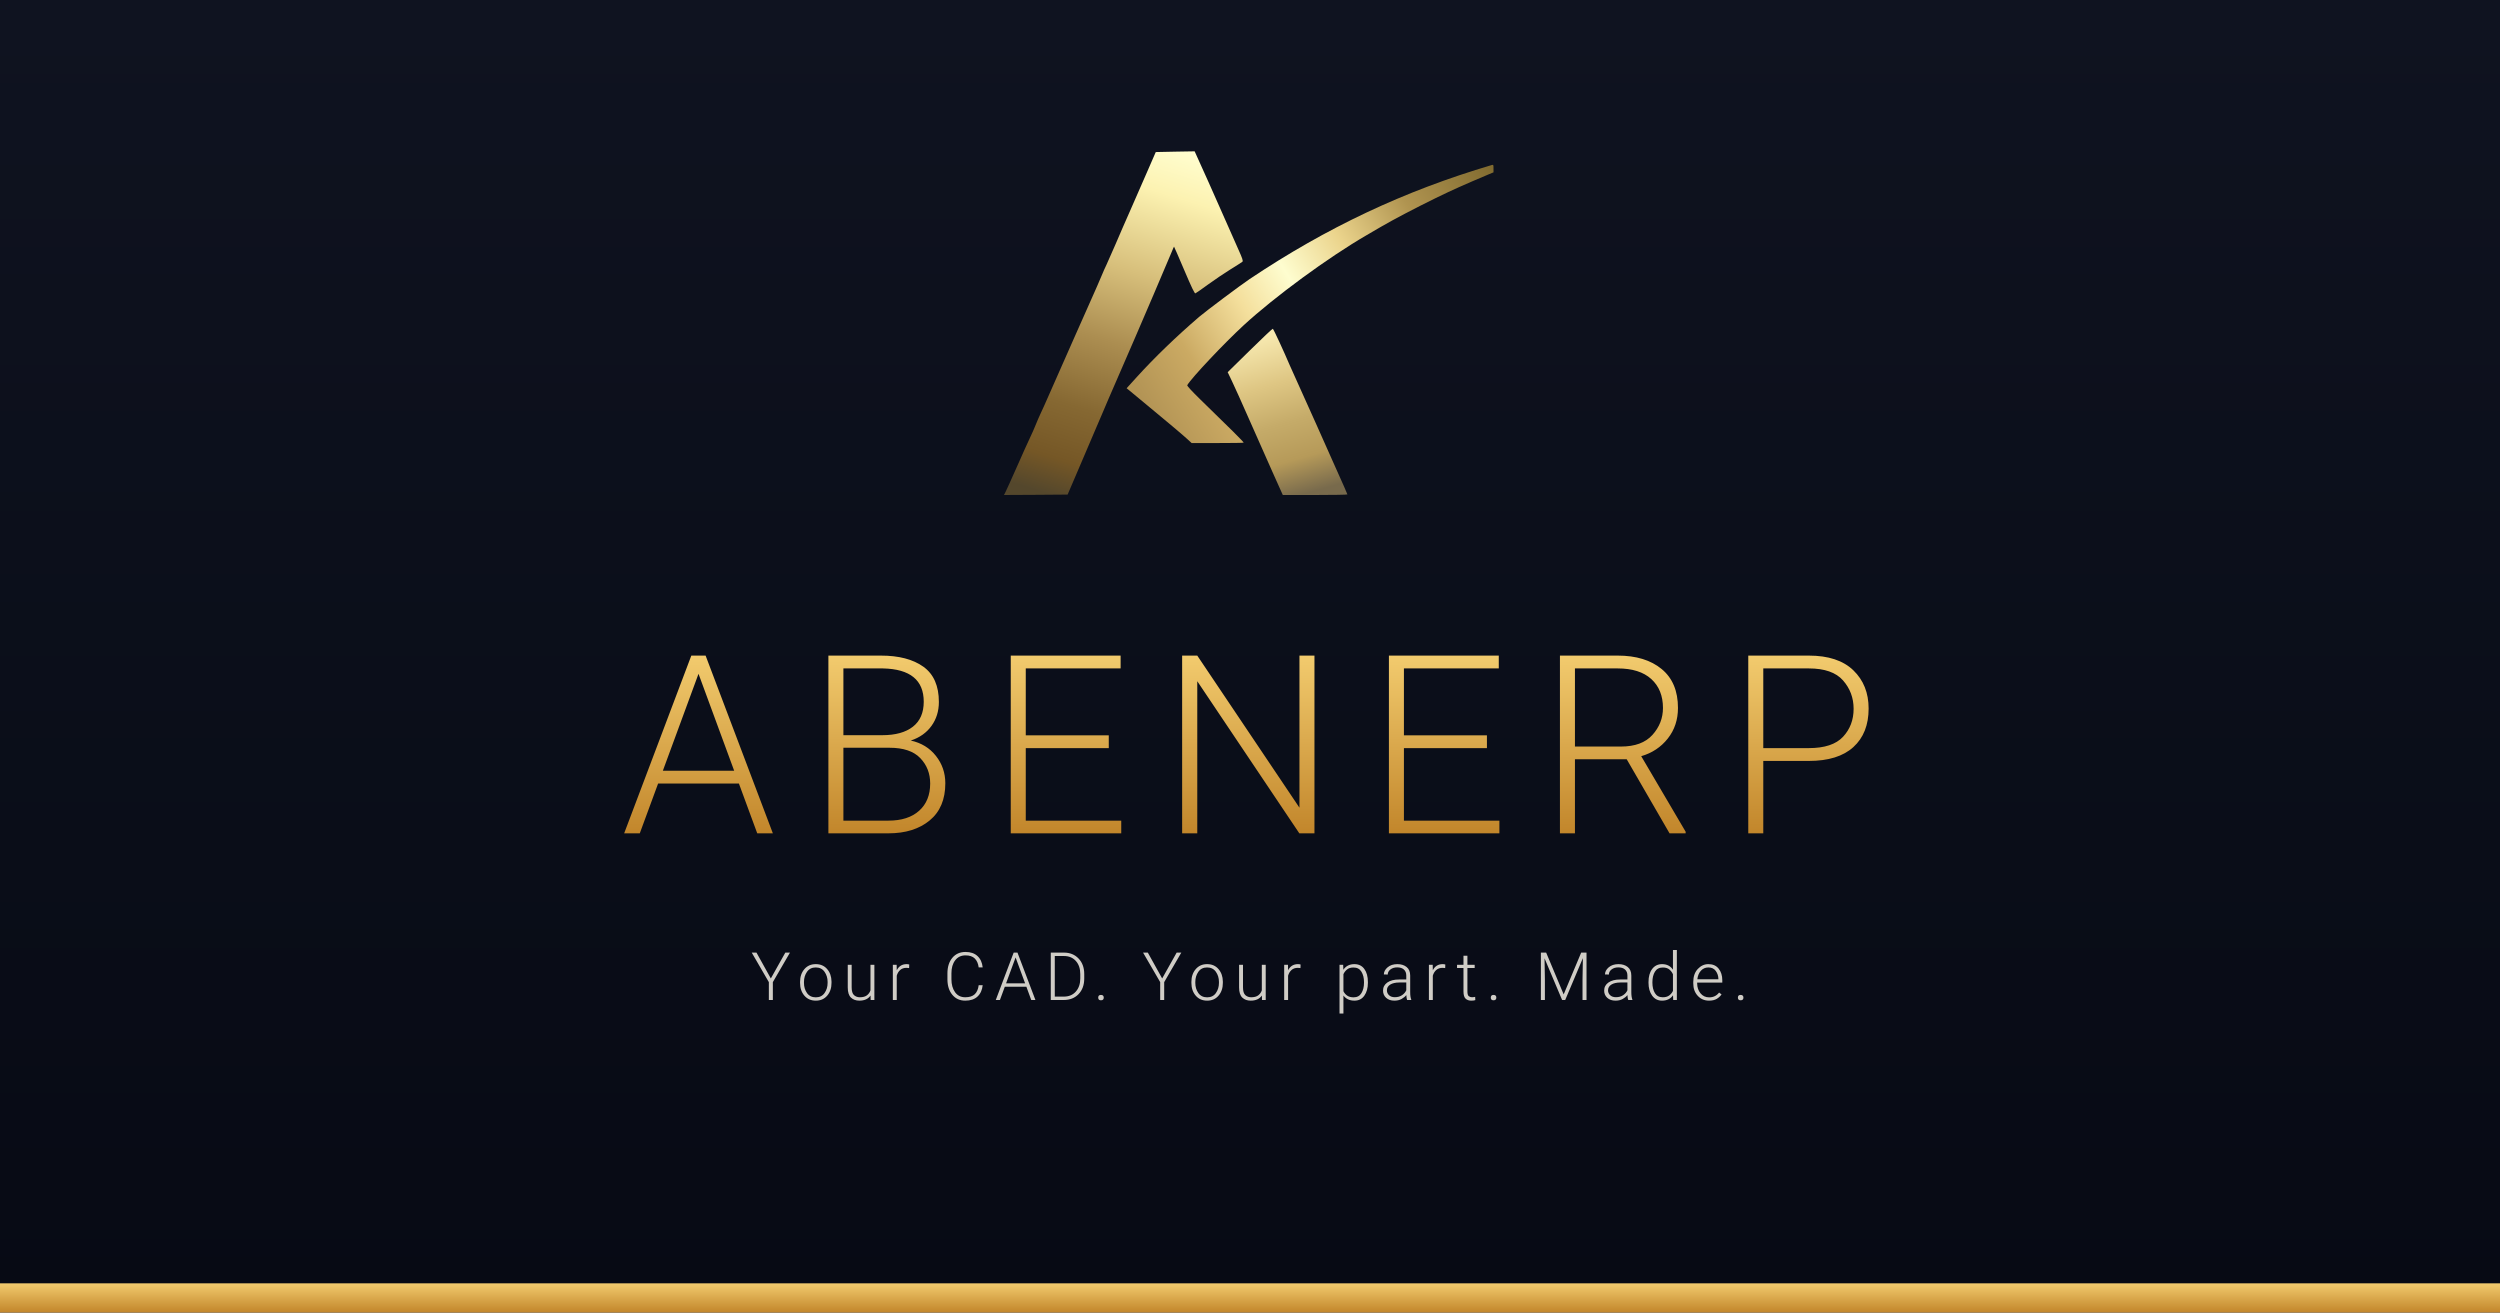
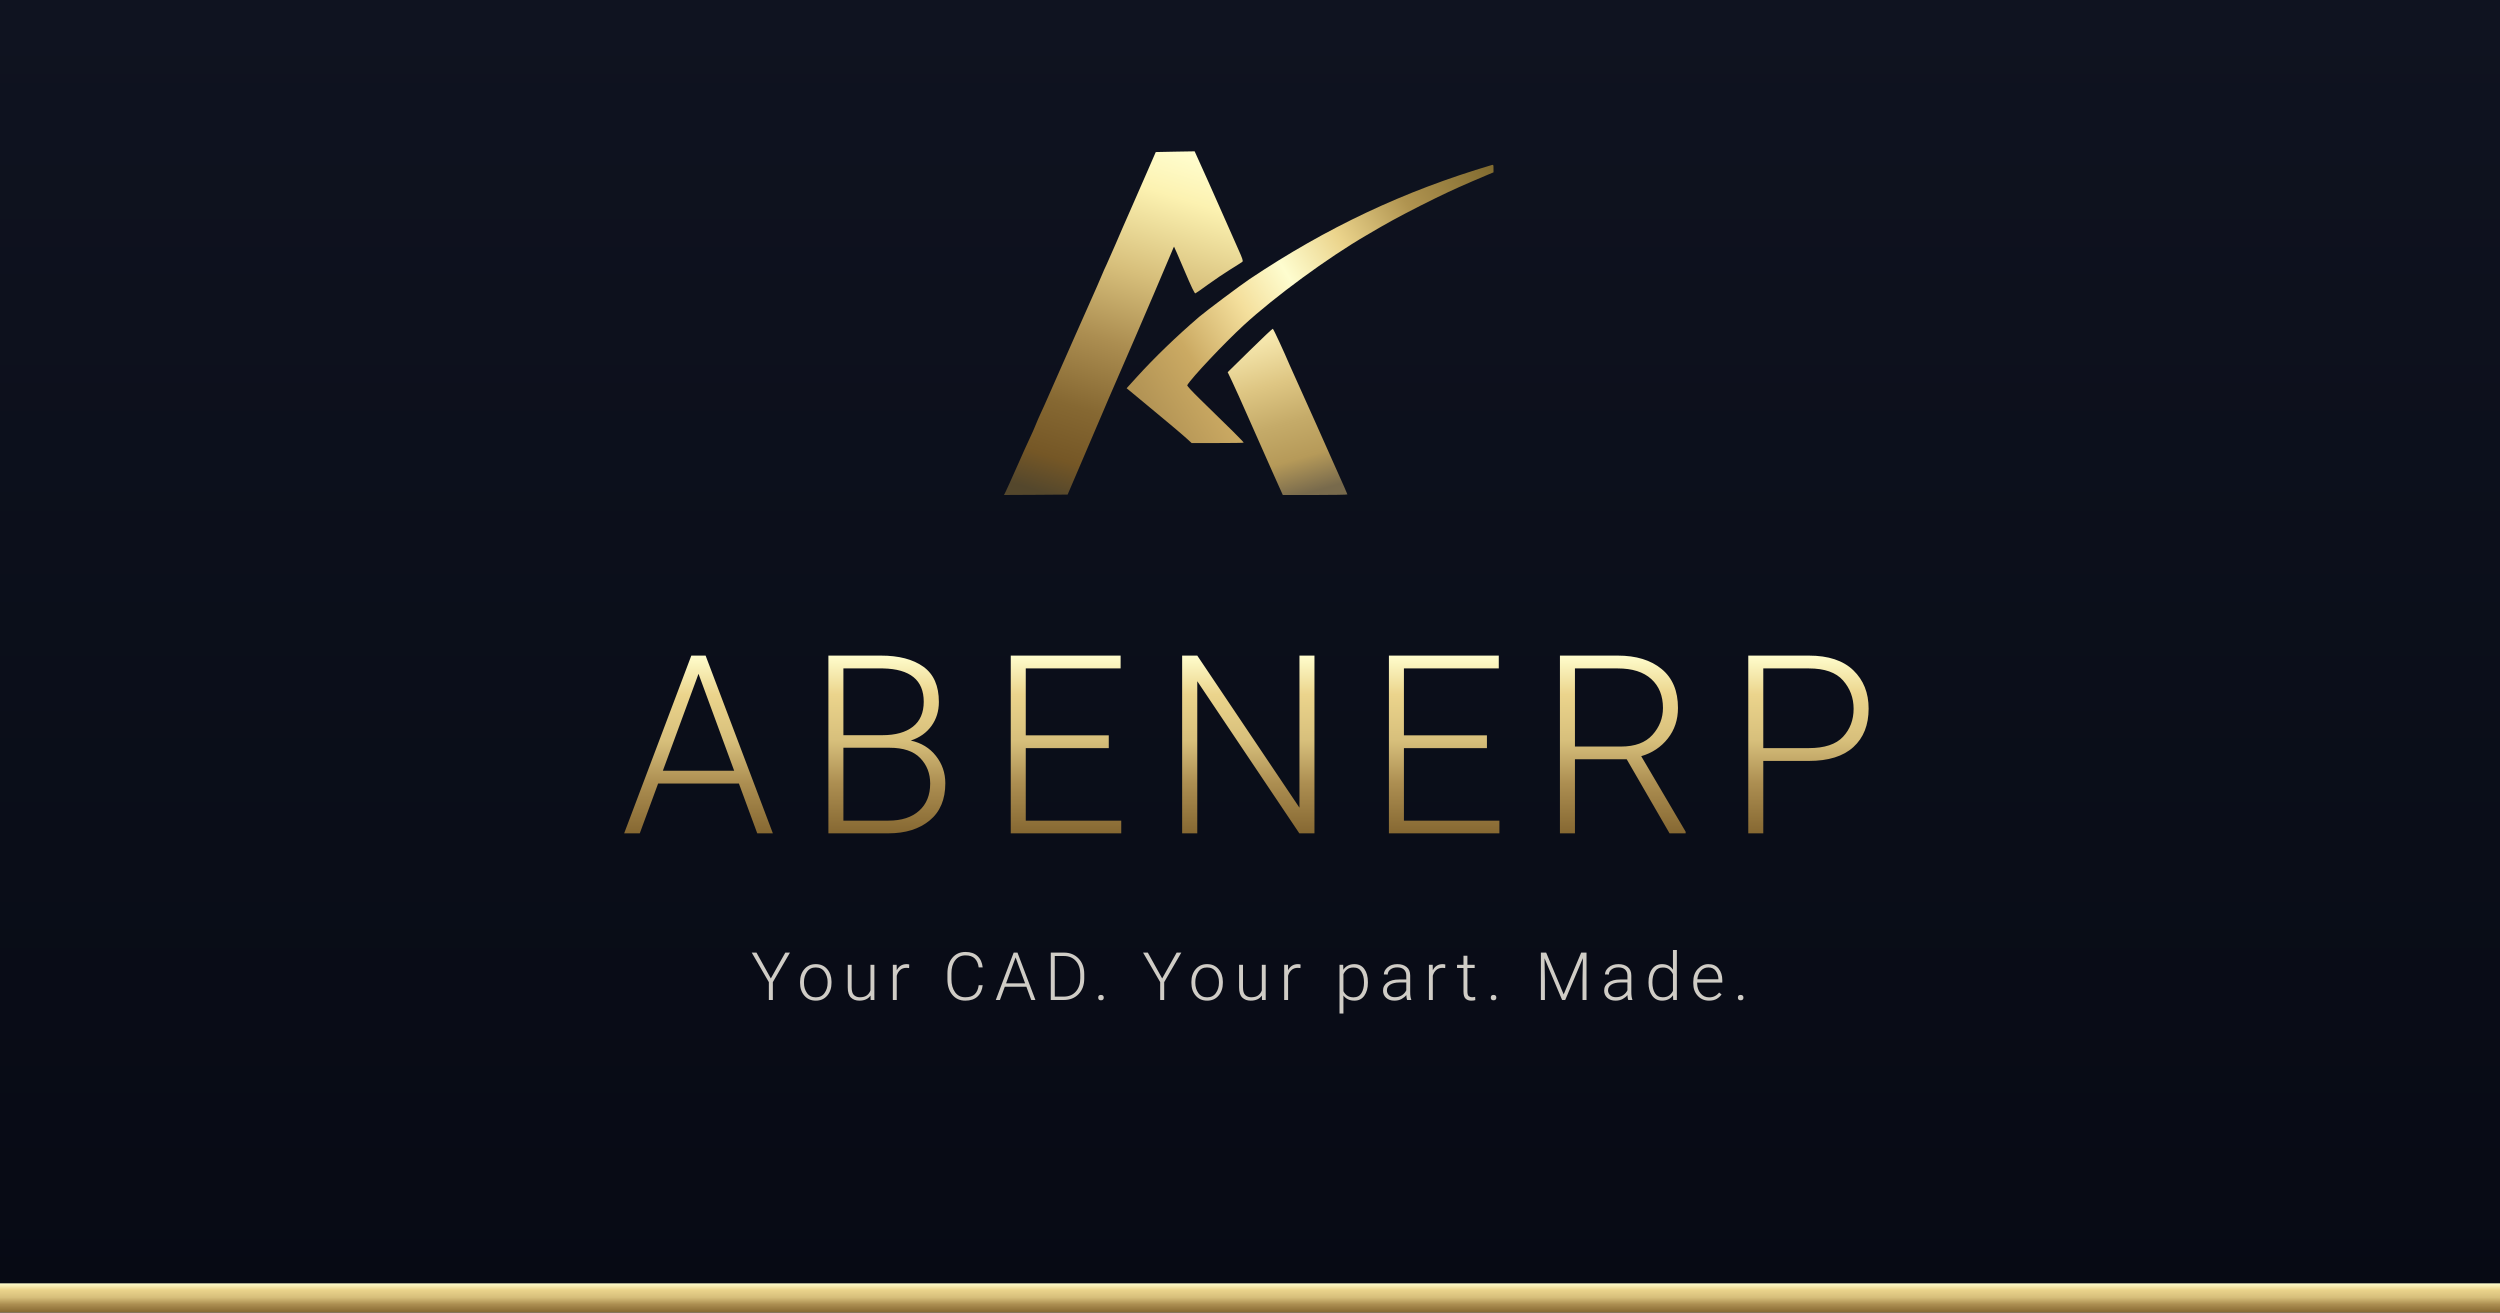
<svg xmlns="http://www.w3.org/2000/svg" viewBox="0 0 1200 630" width="1200" height="630">
  <defs>
    <linearGradient id="gold" x1="0%" y1="0%" x2="0%" y2="100%">
-       <stop offset="0%" stop-color="#f2cb6e" />
-       <stop offset="100%" stop-color="#c2862b" />
+       <stop offset="0%" stop-color="#fffdcd" />
+       <stop offset="22%" stop-color="#ebd48c" />
+       <stop offset="48%" stop-color="#d7bf7b" />
+       <stop offset="72%" stop-color="#ac8e51" />
+       <stop offset="100%" stop-color="#866832" />
    </linearGradient>
    <linearGradient id="bg" x1="0%" y1="0%" x2="0%" y2="100%">
      <stop offset="0%" stop-color="#0f1320" />
      <stop offset="100%" stop-color="#070a14" />
    </linearGradient>
  </defs>
  <rect width="1200" height="630" fill="url(#bg)" />
  <svg x="480" y="70" width="240" height="170" viewBox="160 352 616 436" role="img" aria-label="Áben mark">
    <defs>
      <linearGradient id="ogArmL" gradientUnits="userSpaceOnUse" x1="382" y1="360" x2="250" y2="790">
        <stop offset="0" stop-color="#fffdcd" />
        <stop offset="0.12" stop-color="#fcf2b1" />
        <stop offset="0.35" stop-color="#d7bf7b" />
        <stop offset="0.55" stop-color="#ac8e51" />
        <stop offset="0.75" stop-color="#866832" />
        <stop offset="0.9" stop-color="#755726" />
        <stop offset="1" stop-color="#54472c" />
      </linearGradient>
      <linearGradient id="ogAccent" gradientUnits="userSpaceOnUse" x1="767" y1="378" x2="330" y2="655">
        <stop offset="0" stop-color="#816b30" />
        <stop offset="0.22" stop-color="#b09450" />
        <stop offset="0.4" stop-color="#ebd48c" />
        <stop offset="0.55" stop-color="#fefdcf" />
        <stop offset="0.68" stop-color="#f4df9c" />
        <stop offset="0.85" stop-color="#cbaa63" />
        <stop offset="1" stop-color="#b39455" />
      </linearGradient>
      <linearGradient id="ogArmR" gradientUnits="userSpaceOnUse" x1="490" y1="585" x2="545" y2="778">
        <stop offset="0" stop-color="#f7e9b0" />
        <stop offset="0.3" stop-color="#dec683" />
        <stop offset="0.55" stop-color="#c5ab69" />
        <stop offset="0.78" stop-color="#b69a59" />
        <stop offset="1" stop-color="#786a4c" />
      </linearGradient>
    </defs>
    <path fill="url(#ogArmL)" d="M166.8,778.3C167.9,776.2 174.0,762.6 180.5,748.0C186.9,733.4 194.2,717.2 196.7,712.0C199.2,706.8 202.5,699.4 204.0,695.5C205.5,691.6 208.4,685.1 210.3,681.0C212.3,676.9 216.3,667.9 219.3,661.0C224.3,649.5 229.8,637.1 252.0,587.0C256.6,576.8 262.9,562.6 266.0,555.5C269.2,548.4 275.2,534.7 279.4,525.3C283.6,515.8 287.0,507.8 287.0,507.6C287.0,507.4 288.8,503.3 291.1,498.5C293.3,493.7 298.4,482.1 302.5,472.7C306.5,463.2 314.9,444.0 321.1,430.0C327.2,416.0 336.7,394.4 342.1,382.0L351.9,359.5L375.7,359.0C388.8,358.7 399.6,358.6 399.8,358.6C400.1,358.8 431.8,429.7 441.5,452.0C445.0,460.0 450.5,472.6 453.9,480.0C458.6,490.4 459.7,493.7 458.7,494.6C458.1,495.2 451.4,499.4 444.0,504.0C436.6,508.6 424.1,517.0 416.3,522.7C408.5,528.4 401.5,533.3 400.7,533.6C399.7,533.9 396.1,526.4 387.0,505.0C380.2,489.1 374.6,476.0 374.4,476.0C374.3,476.0 372.7,479.5 371.0,483.8C365.5,497.0 333.2,572.8 326.5,588.0C320.5,601.8 300.7,647.3 293.3,664.5C291.4,668.9 288.3,676.1 286.5,680.5C284.7,684.9 280.6,694.4 277.5,701.5C272.1,713.9 267.5,724.6 250.8,764.0L243.3,781.5L204.1,781.8L164.9,782.0L166.8,778.3Z" />
    <path fill="url(#ogArmR)" d="M495.5,753.2C488.5,737.4 475.6,708.4 466.9,688.7C458.2,668.9 448.7,647.8 445.8,641.8L440.5,630.7L467.9,603.8C482.9,589.0 495.6,577.0 496.1,577.2C497.0,577.5 509.4,604.4 516.9,622.0C518.4,625.6 523.8,637.5 528.8,648.5C541.4,676.3 558.4,714.4 570.2,741.0C575.7,753.4 581.9,767.4 584.1,772.1C586.2,776.8 588.0,781.0 588.0,781.3C588.0,781.7 570.1,782.0 548.2,782.0L508.4,782.0L495.5,753.2Z" />
    <path fill="url(#ogAccent)" d="M390.3,712.7C387.1,709.8 379.1,702.9 372.5,697.4C365.9,691.9 352.2,680.5 342.0,672.0C331.8,663.5 321.8,655.1 319.7,653.5L316.0,650.5L328.7,636.5C350.7,612.3 376.8,587.1 405.4,562.5C414.0,555.2 455.9,523.8 467.5,516.0C562.2,452.6 657.9,407.4 765.8,375.5C767.9,374.9 768.0,375.2 768.0,379.7L768.0,384.5L762.7,386.7C730.5,400.3 718.0,405.9 697.0,416.1C671.5,428.6 645.0,442.5 629.5,451.5C624.5,454.4 616.5,459.1 611.5,462.0C564.0,489.6 498.6,537.6 460.2,572.9C436.0,595.2 396.2,637.4 390.7,646.7C390.2,647.5 396.2,653.9 406.7,664.2C442.5,698.9 460.6,717.0 460.2,717.5C459.9,717.8 445.4,718.0 427.9,718.0L396.1,718.0L390.3,712.7Z" />
  </svg>
  <text x="600" y="400" text-anchor="middle" font-family="system-ui, -apple-system, 'Segoe UI', Roboto, sans-serif" font-weight="300" font-size="120" letter-spacing="14" fill="url(#gold)">ABENERP</text>
  <text x="600" y="480" text-anchor="middle" font-family="system-ui, -apple-system, 'Segoe UI', Roboto, sans-serif" font-weight="300" font-size="32" letter-spacing="4" fill="#f3eee5" opacity="0.85">Your CAD. Your part. Made.</text>
  <rect x="0" y="616" width="1200" height="14" fill="url(#gold)" />
</svg>
